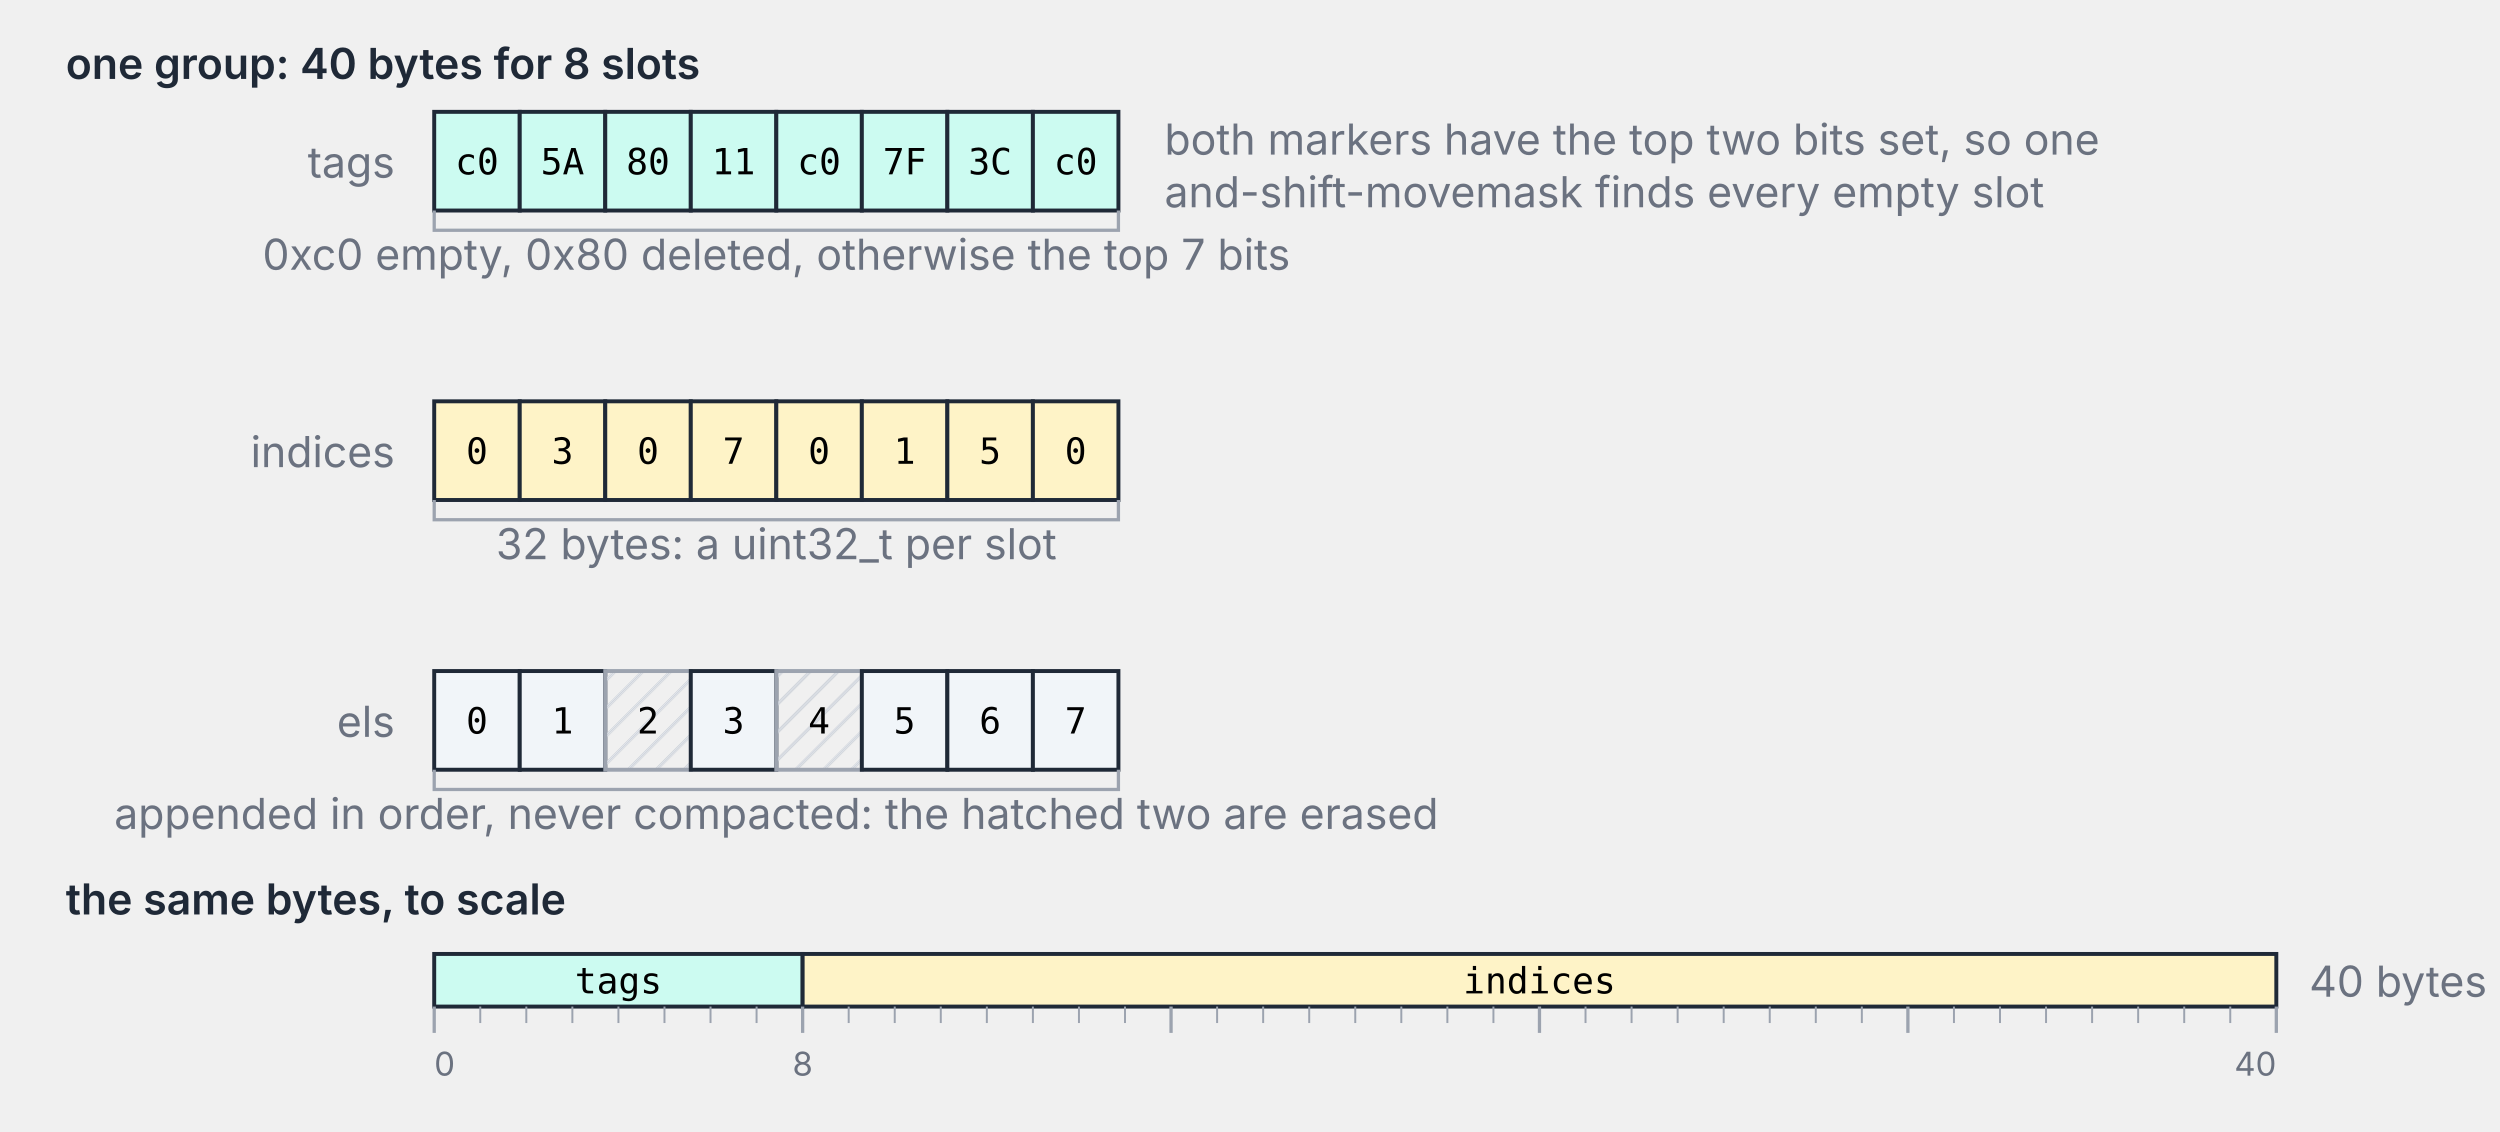
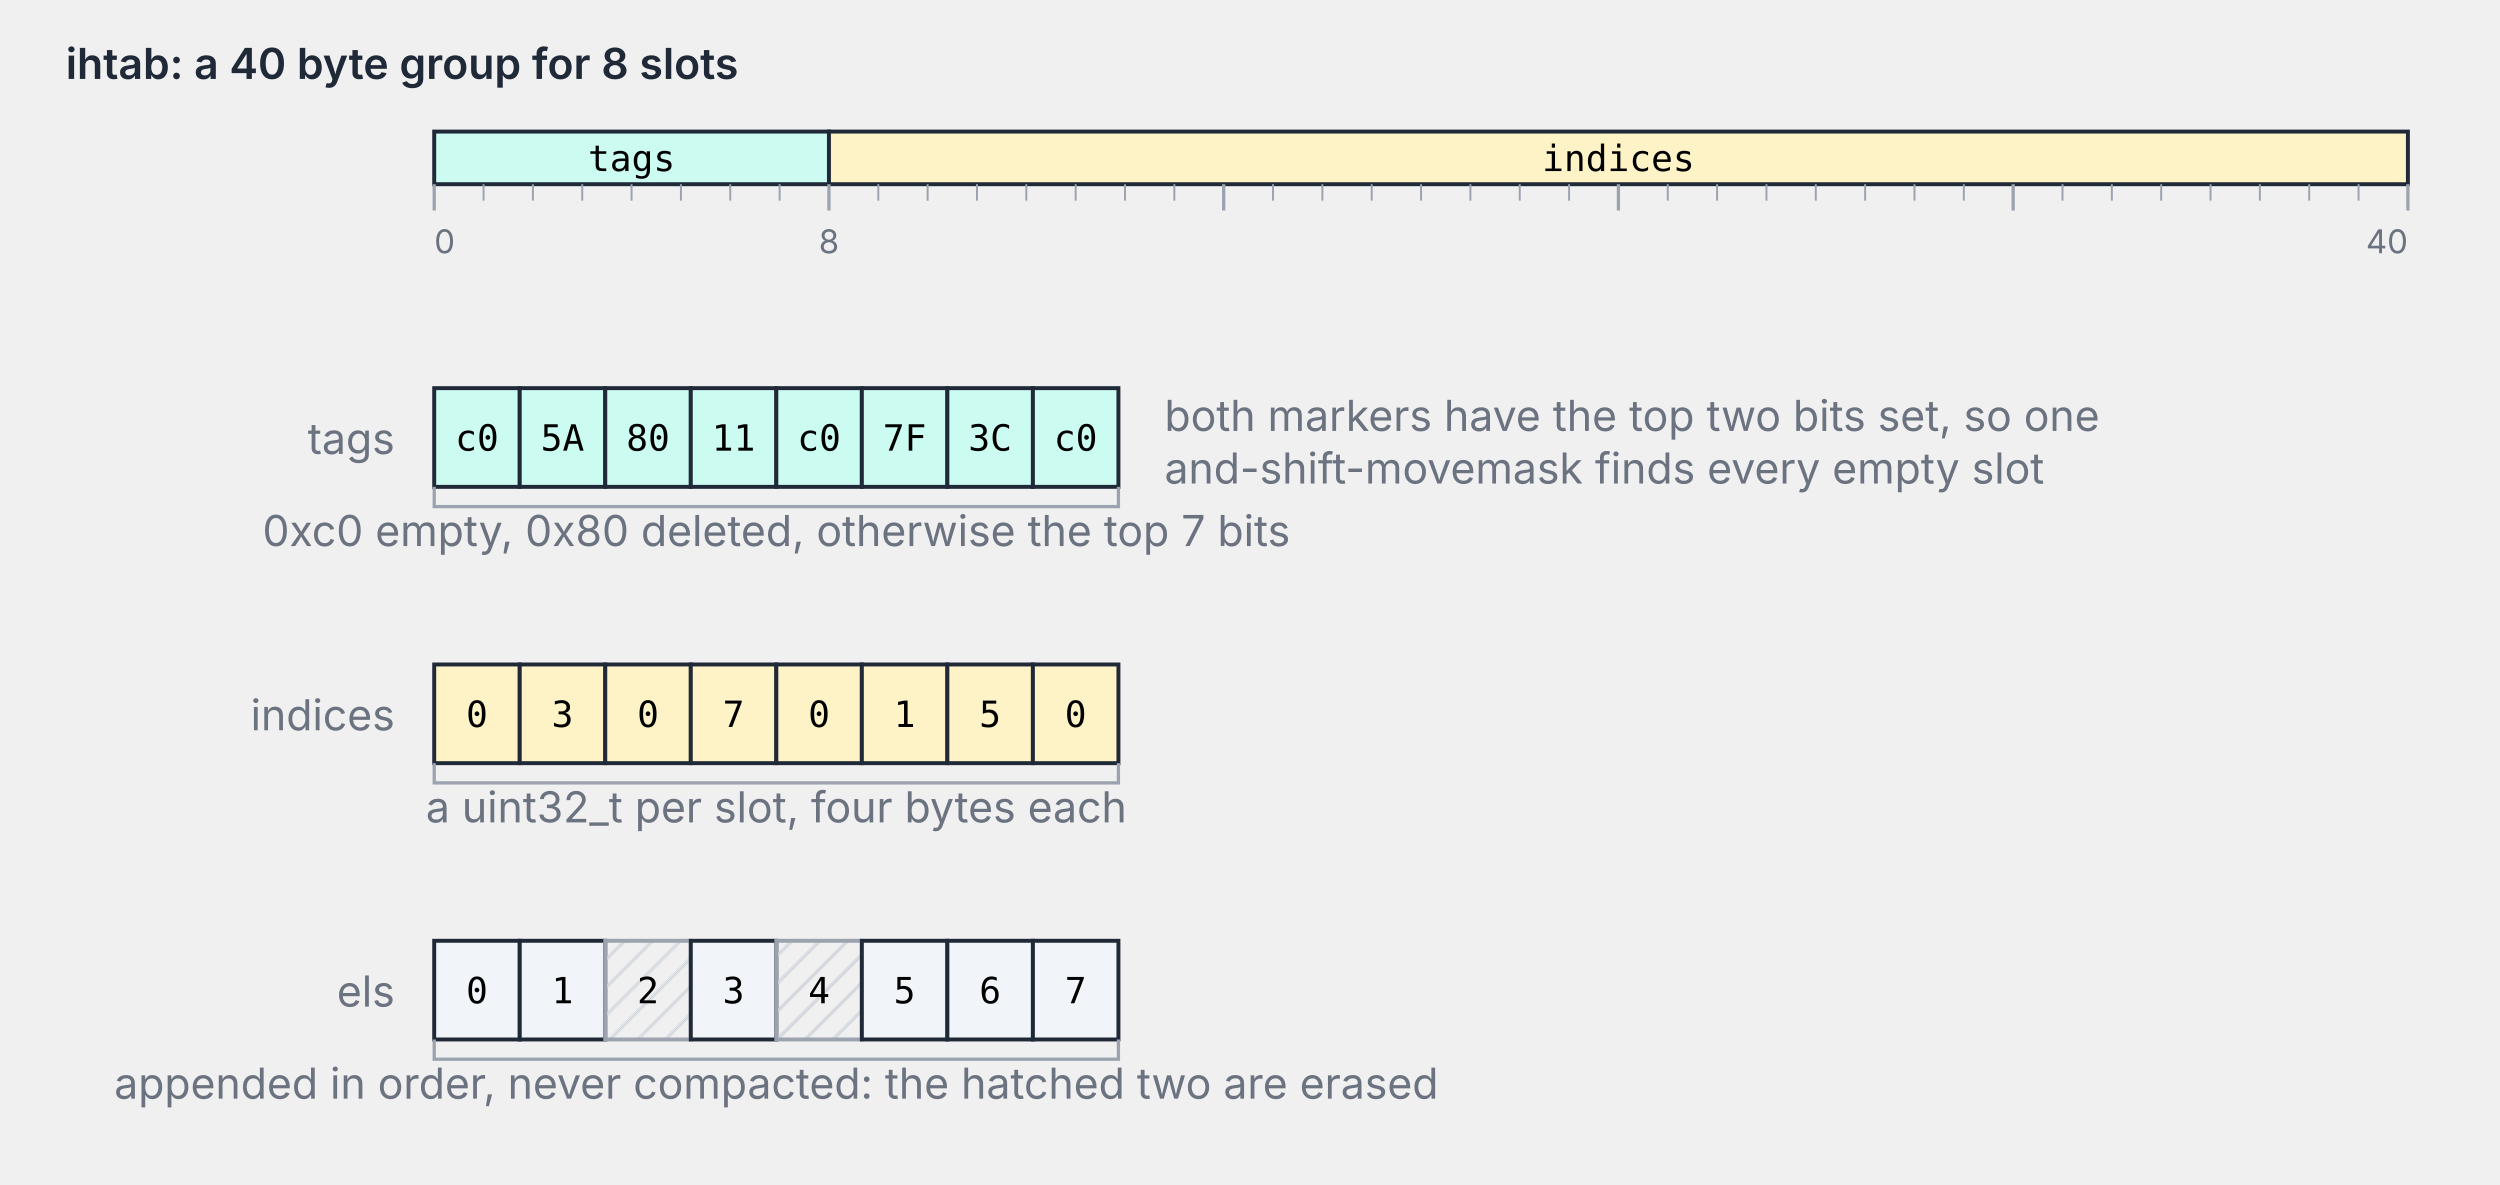
- <svg xmlns="http://www.w3.org/2000/svg" viewBox="0 0 760 344" font-family="Inter, system-ui, sans-serif" font-size="13">
+ <svg xmlns="http://www.w3.org/2000/svg" viewBox="0 0 760 360" font-family="Inter, system-ui, sans-serif" font-size="13">
  <style>
    .mono{font-family:ui-monospace,Menlo,Consolas,monospace;font-size:11px}
    .muted{fill:#6b7280}
    .lbl{fill:#1f2937;font-size:12px}
    .hd{fill:#1f2937;font-weight:600}
    .cell{fill:#fff;stroke:#1f2937;stroke-width:1.2}
    .fp{fill:#ccfbf1}
    .dist{fill:#e0f2fe}
    .idx{fill:#fef3c7}
    .ovf{fill:#ede9fe}
    .payload{fill:#f1f5f9}
    .sent{fill:url(#hatch);stroke:#9ca3af;stroke-width:1.2}
    .arrow{stroke:#0f766e;stroke-width:1.6;fill:none;marker-end:url(#head)}
    .thin{stroke:#9ca3af;stroke-width:1;fill:none}
  </style>
  <defs>
    <pattern id="hatch" width="6" height="6" patternUnits="userSpaceOnUse" patternTransform="rotate(45)">
      <line x1="0" y1="0" x2="0" y2="6" stroke="#d1d5db" stroke-width="2" />
    </pattern>
    <marker id="head" markerWidth="8" markerHeight="8" refX="6" refY="4" orient="auto">
      <path d="M0,0 L8,4 L0,8 z" fill="#0f766e" />
    </marker>
  </defs>
-   <text x="20" y="24" class="hd" text-anchor="start">one group: 40 bytes for 8 slots</text>
-   <rect x="132" y="34" width="26" height="30" class="cell fp" />
-   <text x="145" y="53" class="mono" text-anchor="middle" font-size="11">c0</text>
-   <rect x="158" y="34" width="26" height="30" class="cell fp" />
-   <text x="171" y="53" class="mono" text-anchor="middle" font-size="11">5A</text>
-   <rect x="184" y="34" width="26" height="30" class="cell fp" />
-   <text x="197" y="53" class="mono" text-anchor="middle" font-size="11">80</text>
-   <rect x="210" y="34" width="26" height="30" class="cell fp" />
-   <text x="223" y="53" class="mono" text-anchor="middle" font-size="11">11</text>
-   <rect x="236" y="34" width="26" height="30" class="cell fp" />
-   <text x="249" y="53" class="mono" text-anchor="middle" font-size="11">c0</text>
-   <rect x="262" y="34" width="26" height="30" class="cell fp" />
-   <text x="275" y="53" class="mono" text-anchor="middle" font-size="11">7F</text>
-   <rect x="288" y="34" width="26" height="30" class="cell fp" />
-   <text x="301" y="53" class="mono" text-anchor="middle" font-size="11">3C</text>
-   <rect x="314" y="34" width="26" height="30" class="cell fp" />
-   <text x="327" y="53" class="mono" text-anchor="middle" font-size="11">c0</text>
-   <text x="120" y="54" class="muted" text-anchor="end">tags</text>
-   <path d="M132,64 L132,70 L340,70 L340,64" class="thin" />
-   <text x="236" y="82" class="muted" text-anchor="middle">0xc0 empty, 0x80 deleted, otherwise the top 7 bits</text>
-   <text x="354" y="47" class="muted" text-anchor="start">both markers have the top two bits set, so one</text>
-   <text x="354" y="63" class="muted" text-anchor="start">and-shift-movemask finds every empty slot</text>
-   <rect x="132" y="122" width="26" height="30" class="cell idx" />
-   <text x="145" y="141" class="mono" text-anchor="middle" font-size="11">0</text>
-   <rect x="158" y="122" width="26" height="30" class="cell idx" />
-   <text x="171" y="141" class="mono" text-anchor="middle" font-size="11">3</text>
-   <rect x="184" y="122" width="26" height="30" class="cell idx" />
-   <text x="197" y="141" class="mono" text-anchor="middle" font-size="11">0</text>
-   <rect x="210" y="122" width="26" height="30" class="cell idx" />
-   <text x="223" y="141" class="mono" text-anchor="middle" font-size="11">7</text>
-   <rect x="236" y="122" width="26" height="30" class="cell idx" />
-   <text x="249" y="141" class="mono" text-anchor="middle" font-size="11">0</text>
-   <rect x="262" y="122" width="26" height="30" class="cell idx" />
-   <text x="275" y="141" class="mono" text-anchor="middle" font-size="11">1</text>
-   <rect x="288" y="122" width="26" height="30" class="cell idx" />
-   <text x="301" y="141" class="mono" text-anchor="middle" font-size="11">5</text>
-   <rect x="314" y="122" width="26" height="30" class="cell idx" />
-   <text x="327" y="141" class="mono" text-anchor="middle" font-size="11">0</text>
-   <text x="120" y="142" class="muted" text-anchor="end">indices</text>
-   <path d="M132,152 L132,158 L340,158 L340,152" class="thin" />
-   <text x="236" y="170" class="muted" text-anchor="middle">32 bytes: a uint32_t per slot</text>
-   <rect x="132" y="204" width="26" height="30" class="cell payload" />
-   <text x="145" y="223" class="mono" text-anchor="middle" font-size="11">0</text>
-   <rect x="158" y="204" width="26" height="30" class="cell payload" />
-   <text x="171" y="223" class="mono" text-anchor="middle" font-size="11">1</text>
-   <rect x="184" y="204" width="26" height="30" class="cell sent" />
-   <text x="197" y="223" class="mono" text-anchor="middle" font-size="11">2</text>
-   <rect x="210" y="204" width="26" height="30" class="cell payload" />
-   <text x="223" y="223" class="mono" text-anchor="middle" font-size="11">3</text>
-   <rect x="236" y="204" width="26" height="30" class="cell sent" />
-   <text x="249" y="223" class="mono" text-anchor="middle" font-size="11">4</text>
-   <rect x="262" y="204" width="26" height="30" class="cell payload" />
-   <text x="275" y="223" class="mono" text-anchor="middle" font-size="11">5</text>
-   <rect x="288" y="204" width="26" height="30" class="cell payload" />
-   <text x="301" y="223" class="mono" text-anchor="middle" font-size="11">6</text>
-   <rect x="314" y="204" width="26" height="30" class="cell payload" />
-   <text x="327" y="223" class="mono" text-anchor="middle" font-size="11">7</text>
-   <text x="120" y="224" class="muted" text-anchor="end">els</text>
-   <path d="M132,234 L132,240 L340,240 L340,234" class="thin" />
-   <text x="236" y="252" class="muted" text-anchor="middle">appended in order, never compacted: the hatched two are erased</text>
-   <text x="20" y="278" class="hd" text-anchor="start">the same bytes, to scale</text>
-   <rect x="132.0" y="290" width="112.0" height="16" class="cell fp" />
-   <text x="188.0" y="302" class="mono" text-anchor="middle" font-size="9">tags</text>
-   <rect x="244.0" y="290" width="448.0" height="16" class="cell idx" />
-   <text x="468.0" y="302" class="mono" text-anchor="middle" font-size="9">indices</text>
-   <line x1="132.0" y1="306" x2="132.0" y2="314" stroke="#9ca3af" stroke-width="1" />
-   <line x1="146.0" y1="306" x2="146.0" y2="311" stroke="#9ca3af" stroke-width="0.6" />
-   <line x1="160.0" y1="306" x2="160.0" y2="311" stroke="#9ca3af" stroke-width="0.6" />
-   <line x1="174.0" y1="306" x2="174.0" y2="311" stroke="#9ca3af" stroke-width="0.6" />
-   <line x1="188.0" y1="306" x2="188.0" y2="311" stroke="#9ca3af" stroke-width="0.6" />
-   <line x1="202.0" y1="306" x2="202.0" y2="311" stroke="#9ca3af" stroke-width="0.6" />
-   <line x1="216.0" y1="306" x2="216.0" y2="311" stroke="#9ca3af" stroke-width="0.6" />
-   <line x1="230.0" y1="306" x2="230.0" y2="311" stroke="#9ca3af" stroke-width="0.6" />
-   <line x1="244.0" y1="306" x2="244.0" y2="314" stroke="#9ca3af" stroke-width="1" />
-   <line x1="258.0" y1="306" x2="258.0" y2="311" stroke="#9ca3af" stroke-width="0.6" />
-   <line x1="272.0" y1="306" x2="272.0" y2="311" stroke="#9ca3af" stroke-width="0.6" />
-   <line x1="286.0" y1="306" x2="286.0" y2="311" stroke="#9ca3af" stroke-width="0.6" />
-   <line x1="300.0" y1="306" x2="300.0" y2="311" stroke="#9ca3af" stroke-width="0.6" />
-   <line x1="314.0" y1="306" x2="314.0" y2="311" stroke="#9ca3af" stroke-width="0.6" />
-   <line x1="328.0" y1="306" x2="328.0" y2="311" stroke="#9ca3af" stroke-width="0.6" />
-   <line x1="342.0" y1="306" x2="342.0" y2="311" stroke="#9ca3af" stroke-width="0.6" />
-   <line x1="356.0" y1="306" x2="356.0" y2="314" stroke="#9ca3af" stroke-width="1" />
-   <line x1="370.0" y1="306" x2="370.0" y2="311" stroke="#9ca3af" stroke-width="0.6" />
-   <line x1="384.0" y1="306" x2="384.0" y2="311" stroke="#9ca3af" stroke-width="0.6" />
-   <line x1="398.0" y1="306" x2="398.0" y2="311" stroke="#9ca3af" stroke-width="0.6" />
-   <line x1="412.0" y1="306" x2="412.0" y2="311" stroke="#9ca3af" stroke-width="0.6" />
-   <line x1="426.0" y1="306" x2="426.0" y2="311" stroke="#9ca3af" stroke-width="0.6" />
-   <line x1="440.0" y1="306" x2="440.0" y2="311" stroke="#9ca3af" stroke-width="0.6" />
-   <line x1="454.0" y1="306" x2="454.0" y2="311" stroke="#9ca3af" stroke-width="0.6" />
-   <line x1="468.0" y1="306" x2="468.0" y2="314" stroke="#9ca3af" stroke-width="1" />
-   <line x1="482.0" y1="306" x2="482.0" y2="311" stroke="#9ca3af" stroke-width="0.6" />
-   <line x1="496.0" y1="306" x2="496.0" y2="311" stroke="#9ca3af" stroke-width="0.6" />
-   <line x1="510.0" y1="306" x2="510.0" y2="311" stroke="#9ca3af" stroke-width="0.6" />
-   <line x1="524.0" y1="306" x2="524.0" y2="311" stroke="#9ca3af" stroke-width="0.6" />
-   <line x1="538.0" y1="306" x2="538.0" y2="311" stroke="#9ca3af" stroke-width="0.6" />
-   <line x1="552.0" y1="306" x2="552.0" y2="311" stroke="#9ca3af" stroke-width="0.6" />
-   <line x1="566.0" y1="306" x2="566.0" y2="311" stroke="#9ca3af" stroke-width="0.6" />
-   <line x1="580.0" y1="306" x2="580.0" y2="314" stroke="#9ca3af" stroke-width="1" />
-   <line x1="594.0" y1="306" x2="594.0" y2="311" stroke="#9ca3af" stroke-width="0.6" />
-   <line x1="608.0" y1="306" x2="608.0" y2="311" stroke="#9ca3af" stroke-width="0.6" />
-   <line x1="622.0" y1="306" x2="622.0" y2="311" stroke="#9ca3af" stroke-width="0.6" />
-   <line x1="636.0" y1="306" x2="636.0" y2="311" stroke="#9ca3af" stroke-width="0.6" />
-   <line x1="650.0" y1="306" x2="650.0" y2="311" stroke="#9ca3af" stroke-width="0.6" />
-   <line x1="664.0" y1="306" x2="664.0" y2="311" stroke="#9ca3af" stroke-width="0.6" />
-   <line x1="678.0" y1="306" x2="678.0" y2="311" stroke="#9ca3af" stroke-width="0.6" />
-   <line x1="692.0" y1="306" x2="692.0" y2="314" stroke="#9ca3af" stroke-width="1" />
-   <text x="132.0" y="327" class="muted" text-anchor="start" font-size="10">0</text>
-   <text x="244.0" y="327" class="muted" text-anchor="middle" font-size="10">8</text>
-   <text x="692.0" y="327" class="muted" text-anchor="end" font-size="10">40</text>
-   <text x="702" y="303" class="muted" text-anchor="start">40 bytes</text>
+   <text x="20" y="24" class="hd" text-anchor="start">ihtab: a 40 byte group for 8 slots</text>
+   <rect x="132.0" y="40" width="120.0" height="16" class="cell fp" />
+   <text x="192.0" y="52" class="mono" text-anchor="middle" font-size="9">tags</text>
+   <rect x="252.0" y="40" width="480.0" height="16" class="cell idx" />
+   <text x="492.0" y="52" class="mono" text-anchor="middle" font-size="9">indices</text>
+   <line x1="132.0" y1="56" x2="132.0" y2="64" stroke="#9ca3af" stroke-width="1" />
+   <line x1="147.0" y1="56" x2="147.0" y2="61" stroke="#9ca3af" stroke-width="0.6" />
+   <line x1="162.0" y1="56" x2="162.0" y2="61" stroke="#9ca3af" stroke-width="0.6" />
+   <line x1="177.0" y1="56" x2="177.0" y2="61" stroke="#9ca3af" stroke-width="0.6" />
+   <line x1="192.0" y1="56" x2="192.0" y2="61" stroke="#9ca3af" stroke-width="0.6" />
+   <line x1="207.0" y1="56" x2="207.0" y2="61" stroke="#9ca3af" stroke-width="0.6" />
+   <line x1="222.0" y1="56" x2="222.0" y2="61" stroke="#9ca3af" stroke-width="0.6" />
+   <line x1="237.0" y1="56" x2="237.0" y2="61" stroke="#9ca3af" stroke-width="0.6" />
+   <line x1="252.0" y1="56" x2="252.0" y2="64" stroke="#9ca3af" stroke-width="1" />
+   <line x1="267.0" y1="56" x2="267.0" y2="61" stroke="#9ca3af" stroke-width="0.6" />
+   <line x1="282.0" y1="56" x2="282.0" y2="61" stroke="#9ca3af" stroke-width="0.6" />
+   <line x1="297.0" y1="56" x2="297.0" y2="61" stroke="#9ca3af" stroke-width="0.6" />
+   <line x1="312.0" y1="56" x2="312.0" y2="61" stroke="#9ca3af" stroke-width="0.6" />
+   <line x1="327.0" y1="56" x2="327.0" y2="61" stroke="#9ca3af" stroke-width="0.6" />
+   <line x1="342.0" y1="56" x2="342.0" y2="61" stroke="#9ca3af" stroke-width="0.6" />
+   <line x1="357.0" y1="56" x2="357.0" y2="61" stroke="#9ca3af" stroke-width="0.6" />
+   <line x1="372.0" y1="56" x2="372.0" y2="64" stroke="#9ca3af" stroke-width="1" />
+   <line x1="387.0" y1="56" x2="387.0" y2="61" stroke="#9ca3af" stroke-width="0.6" />
+   <line x1="402.0" y1="56" x2="402.0" y2="61" stroke="#9ca3af" stroke-width="0.6" />
+   <line x1="417.0" y1="56" x2="417.0" y2="61" stroke="#9ca3af" stroke-width="0.6" />
+   <line x1="432.0" y1="56" x2="432.0" y2="61" stroke="#9ca3af" stroke-width="0.6" />
+   <line x1="447.0" y1="56" x2="447.0" y2="61" stroke="#9ca3af" stroke-width="0.6" />
+   <line x1="462.0" y1="56" x2="462.0" y2="61" stroke="#9ca3af" stroke-width="0.6" />
+   <line x1="477.0" y1="56" x2="477.0" y2="61" stroke="#9ca3af" stroke-width="0.6" />
+   <line x1="492.0" y1="56" x2="492.0" y2="64" stroke="#9ca3af" stroke-width="1" />
+   <line x1="507.0" y1="56" x2="507.0" y2="61" stroke="#9ca3af" stroke-width="0.6" />
+   <line x1="522.0" y1="56" x2="522.0" y2="61" stroke="#9ca3af" stroke-width="0.6" />
+   <line x1="537.0" y1="56" x2="537.0" y2="61" stroke="#9ca3af" stroke-width="0.6" />
+   <line x1="552.0" y1="56" x2="552.0" y2="61" stroke="#9ca3af" stroke-width="0.6" />
+   <line x1="567.0" y1="56" x2="567.0" y2="61" stroke="#9ca3af" stroke-width="0.6" />
+   <line x1="582.0" y1="56" x2="582.0" y2="61" stroke="#9ca3af" stroke-width="0.6" />
+   <line x1="597.0" y1="56" x2="597.0" y2="61" stroke="#9ca3af" stroke-width="0.6" />
+   <line x1="612.0" y1="56" x2="612.0" y2="64" stroke="#9ca3af" stroke-width="1" />
+   <line x1="627.0" y1="56" x2="627.0" y2="61" stroke="#9ca3af" stroke-width="0.6" />
+   <line x1="642.0" y1="56" x2="642.0" y2="61" stroke="#9ca3af" stroke-width="0.6" />
+   <line x1="657.0" y1="56" x2="657.0" y2="61" stroke="#9ca3af" stroke-width="0.6" />
+   <line x1="672.0" y1="56" x2="672.0" y2="61" stroke="#9ca3af" stroke-width="0.6" />
+   <line x1="687.0" y1="56" x2="687.0" y2="61" stroke="#9ca3af" stroke-width="0.6" />
+   <line x1="702.0" y1="56" x2="702.0" y2="61" stroke="#9ca3af" stroke-width="0.6" />
+   <line x1="717.0" y1="56" x2="717.0" y2="61" stroke="#9ca3af" stroke-width="0.6" />
+   <line x1="732.0" y1="56" x2="732.0" y2="64" stroke="#9ca3af" stroke-width="1" />
+   <text x="132.0" y="77" class="muted" text-anchor="start" font-size="10">0</text>
+   <text x="252.0" y="77" class="muted" text-anchor="middle" font-size="10">8</text>
+   <text x="732.0" y="77" class="muted" text-anchor="end" font-size="10">40</text>
+   <rect x="132" y="118" width="26" height="30" class="cell fp" />
+   <text x="145" y="137" class="mono" text-anchor="middle" font-size="11">c0</text>
+   <rect x="158" y="118" width="26" height="30" class="cell fp" />
+   <text x="171" y="137" class="mono" text-anchor="middle" font-size="11">5A</text>
+   <rect x="184" y="118" width="26" height="30" class="cell fp" />
+   <text x="197" y="137" class="mono" text-anchor="middle" font-size="11">80</text>
+   <rect x="210" y="118" width="26" height="30" class="cell fp" />
+   <text x="223" y="137" class="mono" text-anchor="middle" font-size="11">11</text>
+   <rect x="236" y="118" width="26" height="30" class="cell fp" />
+   <text x="249" y="137" class="mono" text-anchor="middle" font-size="11">c0</text>
+   <rect x="262" y="118" width="26" height="30" class="cell fp" />
+   <text x="275" y="137" class="mono" text-anchor="middle" font-size="11">7F</text>
+   <rect x="288" y="118" width="26" height="30" class="cell fp" />
+   <text x="301" y="137" class="mono" text-anchor="middle" font-size="11">3C</text>
+   <rect x="314" y="118" width="26" height="30" class="cell fp" />
+   <text x="327" y="137" class="mono" text-anchor="middle" font-size="11">c0</text>
+   <text x="120" y="138" class="muted" text-anchor="end">tags</text>
+   <path d="M132,148 L132,154 L340,154 L340,148" class="thin" />
+   <text x="236" y="166" class="muted" text-anchor="middle">0xc0 empty, 0x80 deleted, otherwise the top 7 bits</text>
+   <text x="354" y="131" class="muted" text-anchor="start">both markers have the top two bits set, so one</text>
+   <text x="354" y="147" class="muted" text-anchor="start">and-shift-movemask finds every empty slot</text>
+   <rect x="132" y="202" width="26" height="30" class="cell idx" />
+   <text x="145" y="221" class="mono" text-anchor="middle" font-size="11">0</text>
+   <rect x="158" y="202" width="26" height="30" class="cell idx" />
+   <text x="171" y="221" class="mono" text-anchor="middle" font-size="11">3</text>
+   <rect x="184" y="202" width="26" height="30" class="cell idx" />
+   <text x="197" y="221" class="mono" text-anchor="middle" font-size="11">0</text>
+   <rect x="210" y="202" width="26" height="30" class="cell idx" />
+   <text x="223" y="221" class="mono" text-anchor="middle" font-size="11">7</text>
+   <rect x="236" y="202" width="26" height="30" class="cell idx" />
+   <text x="249" y="221" class="mono" text-anchor="middle" font-size="11">0</text>
+   <rect x="262" y="202" width="26" height="30" class="cell idx" />
+   <text x="275" y="221" class="mono" text-anchor="middle" font-size="11">1</text>
+   <rect x="288" y="202" width="26" height="30" class="cell idx" />
+   <text x="301" y="221" class="mono" text-anchor="middle" font-size="11">5</text>
+   <rect x="314" y="202" width="26" height="30" class="cell idx" />
+   <text x="327" y="221" class="mono" text-anchor="middle" font-size="11">0</text>
+   <text x="120" y="222" class="muted" text-anchor="end">indices</text>
+   <path d="M132,232 L132,238 L340,238 L340,232" class="thin" />
+   <text x="236" y="250" class="muted" text-anchor="middle">a uint32_t per slot, four bytes each</text>
+   <rect x="132" y="286" width="26" height="30" class="cell payload" />
+   <text x="145" y="305" class="mono" text-anchor="middle" font-size="11">0</text>
+   <rect x="158" y="286" width="26" height="30" class="cell payload" />
+   <text x="171" y="305" class="mono" text-anchor="middle" font-size="11">1</text>
+   <rect x="184" y="286" width="26" height="30" class="cell sent" />
+   <text x="197" y="305" class="mono" text-anchor="middle" font-size="11">2</text>
+   <rect x="210" y="286" width="26" height="30" class="cell payload" />
+   <text x="223" y="305" class="mono" text-anchor="middle" font-size="11">3</text>
+   <rect x="236" y="286" width="26" height="30" class="cell sent" />
+   <text x="249" y="305" class="mono" text-anchor="middle" font-size="11">4</text>
+   <rect x="262" y="286" width="26" height="30" class="cell payload" />
+   <text x="275" y="305" class="mono" text-anchor="middle" font-size="11">5</text>
+   <rect x="288" y="286" width="26" height="30" class="cell payload" />
+   <text x="301" y="305" class="mono" text-anchor="middle" font-size="11">6</text>
+   <rect x="314" y="286" width="26" height="30" class="cell payload" />
+   <text x="327" y="305" class="mono" text-anchor="middle" font-size="11">7</text>
+   <text x="120" y="306" class="muted" text-anchor="end">els</text>
+   <path d="M132,316 L132,322 L340,322 L340,316" class="thin" />
+   <text x="236" y="334" class="muted" text-anchor="middle">appended in order, never compacted: the hatched two are erased</text>
</svg>
